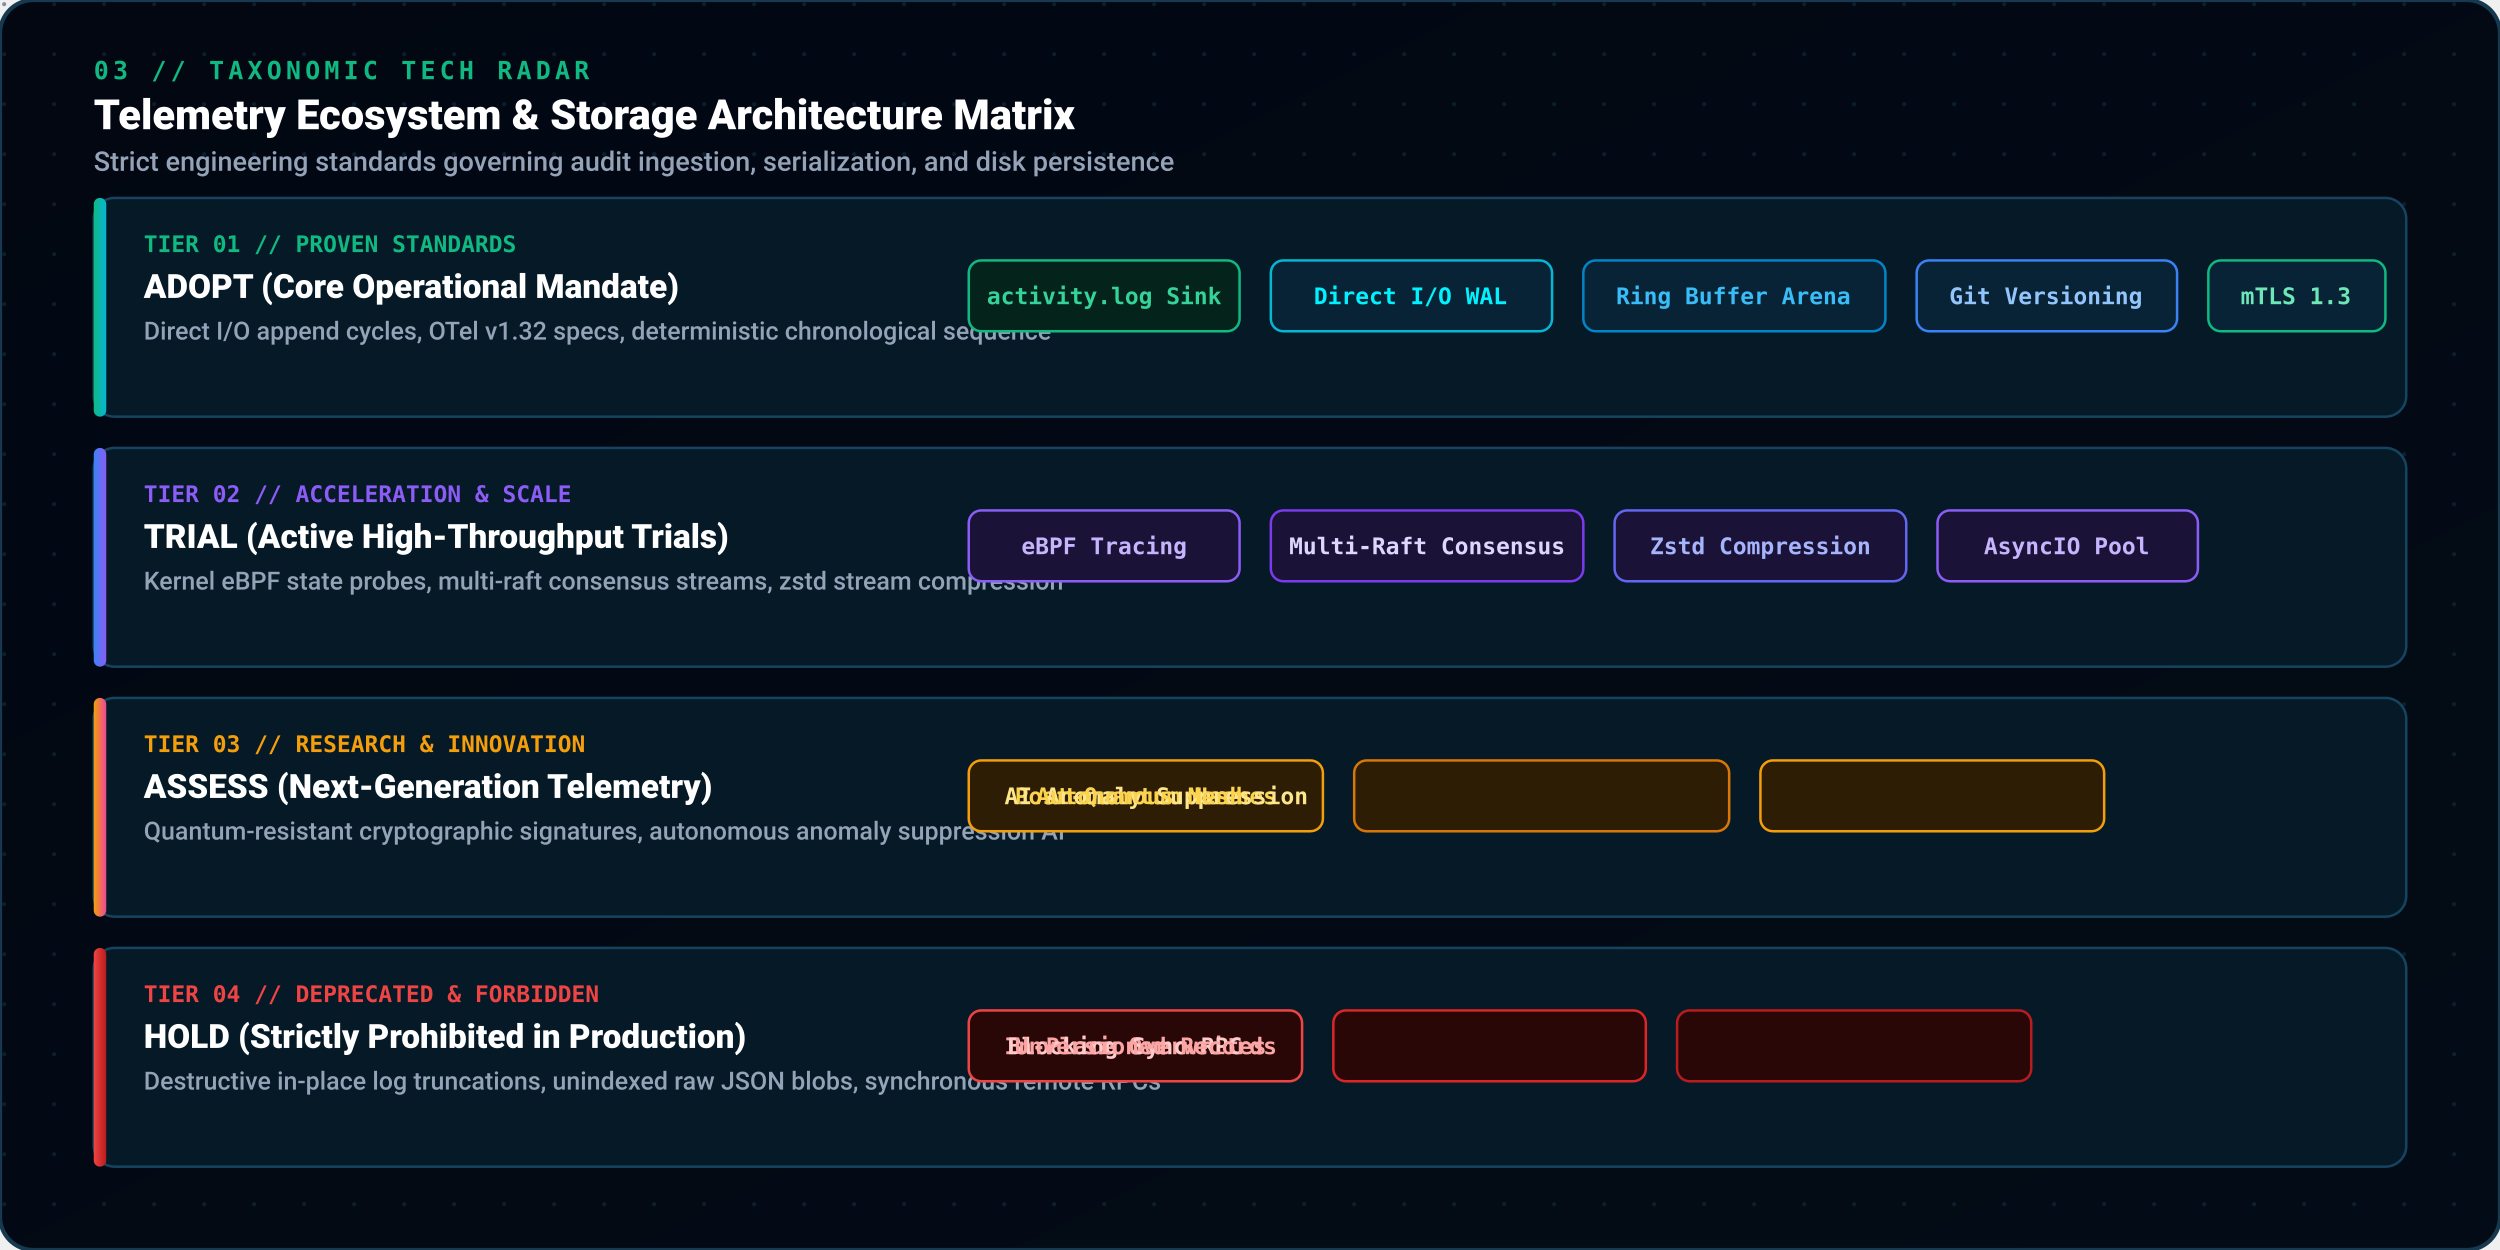
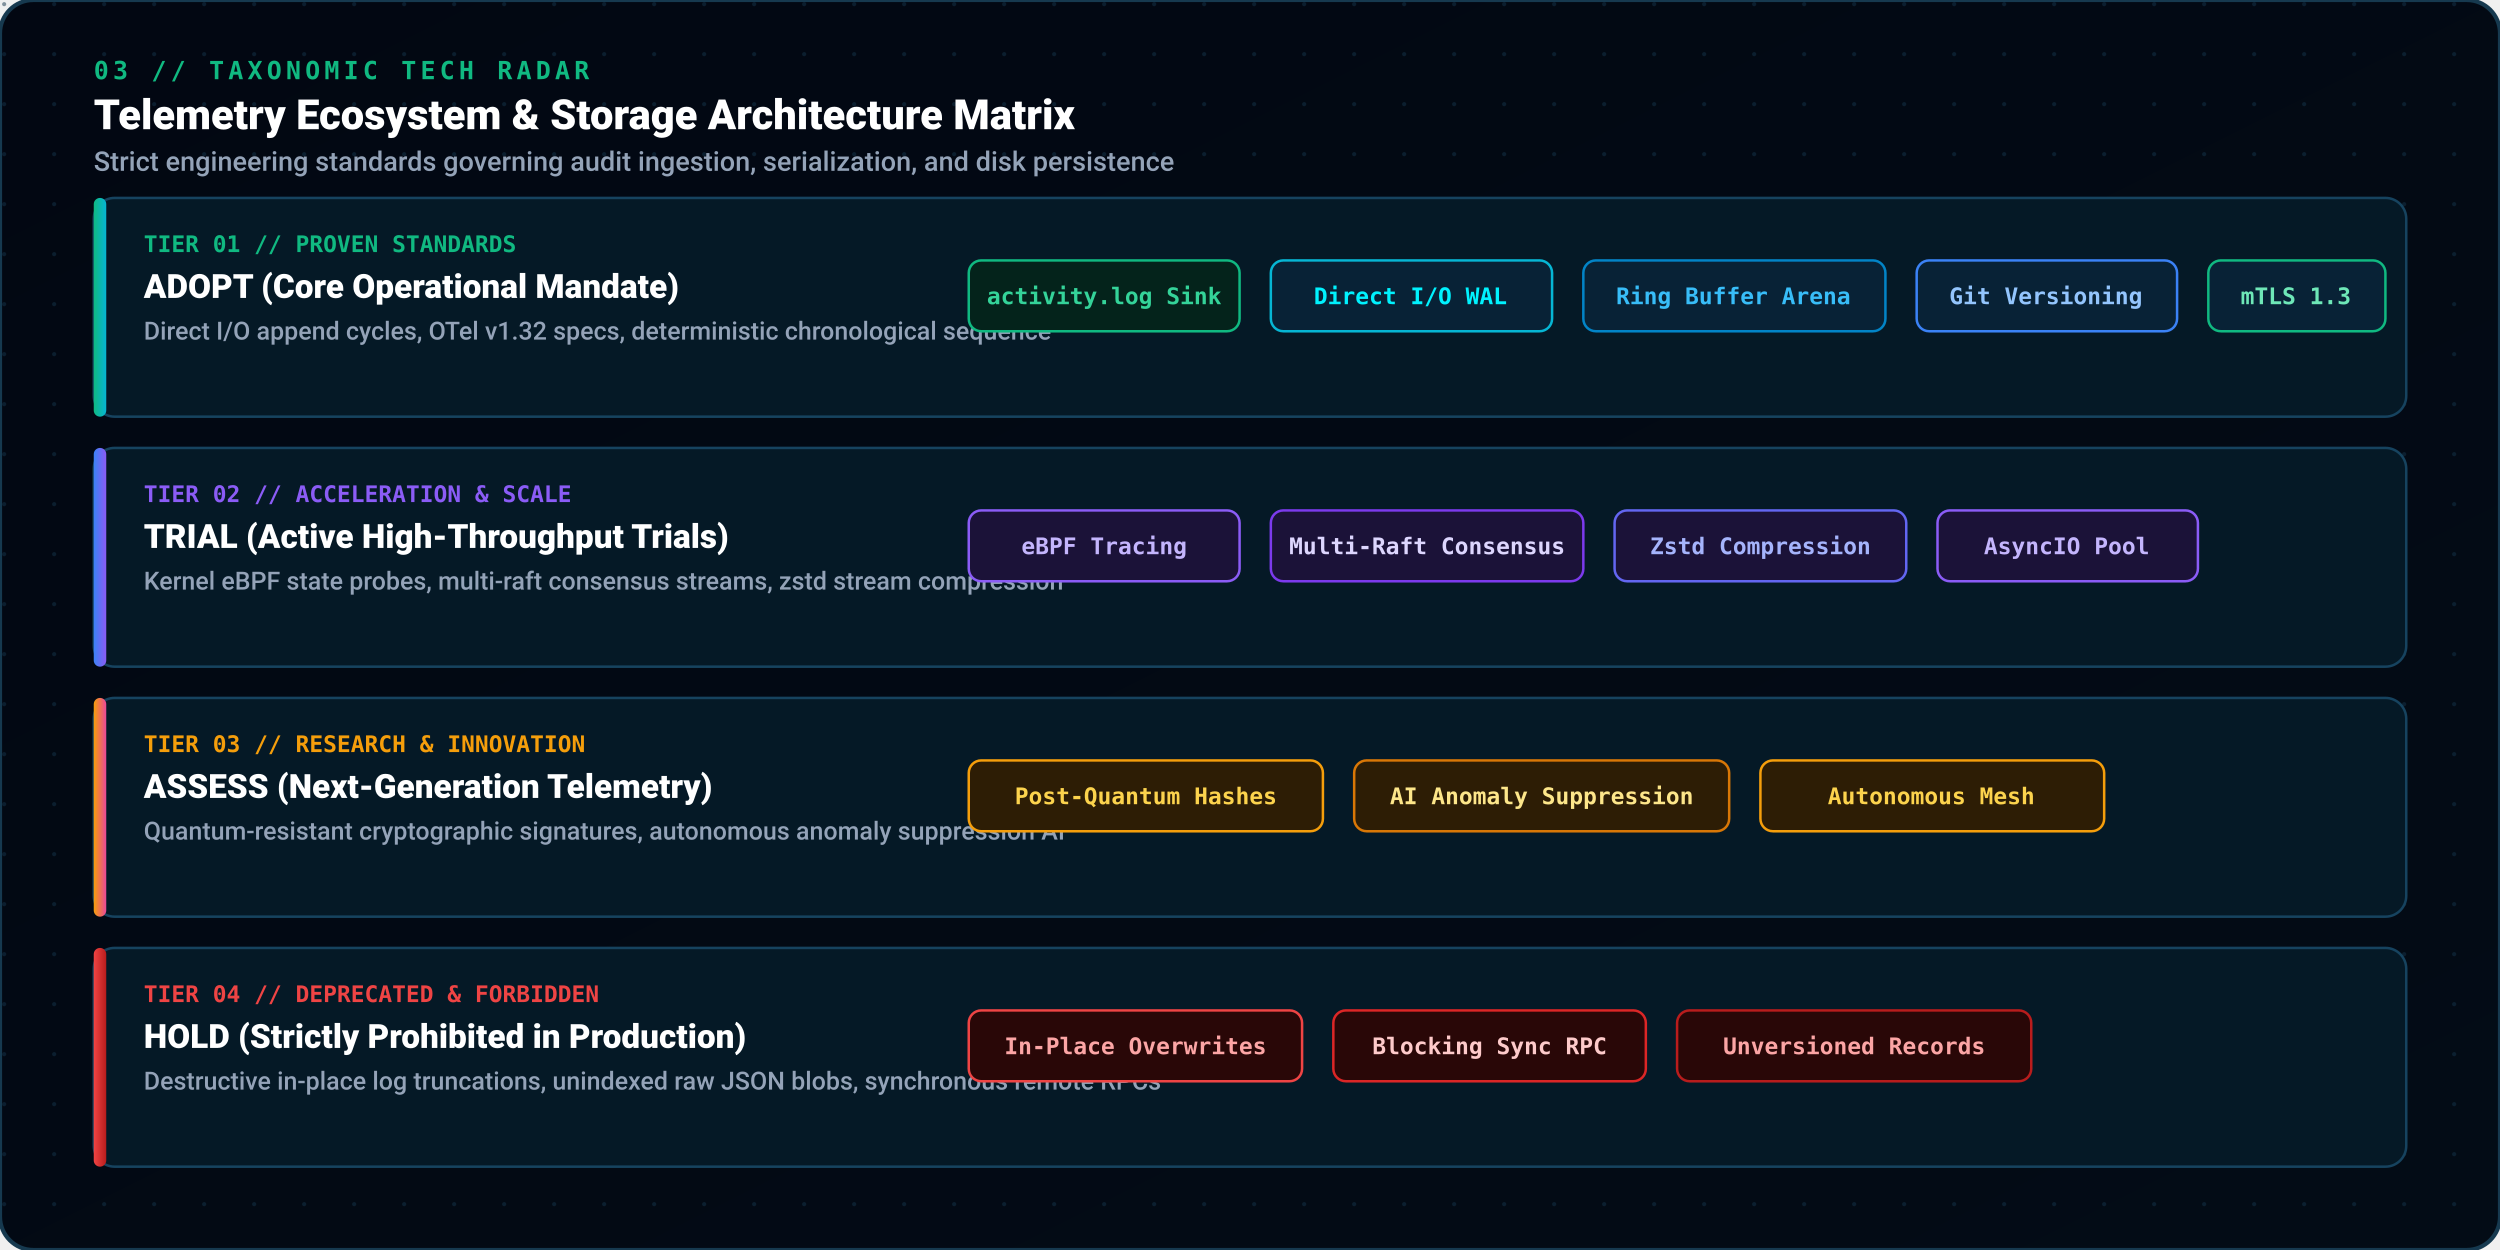
<svg xmlns="http://www.w3.org/2000/svg" viewBox="0 0 1200 600" width="100%" height="100%">
  <defs>
    <linearGradient id="radarBg" x1="0%" y1="0%" x2="100%" y2="100%">
      <stop offset="0%" stop-color="#020712" />
      <stop offset="100%" stop-color="#030c16" />
    </linearGradient>
    <linearGradient id="tierAdopt" x1="0%" y1="0%" x2="100%" y2="0%">
      <stop offset="0%" stop-color="#10B981" />
      <stop offset="100%" stop-color="#06B6D4" />
    </linearGradient>
    <linearGradient id="tierTrial" x1="0%" y1="0%" x2="100%" y2="0%">
      <stop offset="0%" stop-color="#3B82F6" />
      <stop offset="100%" stop-color="#8B5CF6" />
    </linearGradient>
    <linearGradient id="tierAssess" x1="0%" y1="0%" x2="100%" y2="0%">
      <stop offset="0%" stop-color="#F59E0B" />
      <stop offset="100%" stop-color="#EC4899" />
    </linearGradient>
    <linearGradient id="tierHold" x1="0%" y1="0%" x2="100%" y2="0%">
      <stop offset="0%" stop-color="#EF4444" />
      <stop offset="100%" stop-color="#B91C1C" />
    </linearGradient>
    <pattern id="radarGrid" width="24" height="24" patternUnits="userSpaceOnUse">
      <circle cx="2" cy="2" r="1" fill="#13334a" opacity="0.5" />
    </pattern>
  </defs>
  <style>
    .font-h { font-family: -apple-system, BlinkMacSystemFont, 'Segoe UI', Roboto, sans-serif; font-weight: 800; }
    .font-c { font-family: 'JetBrains Mono', 'Fira Code', monospace; }
    .font-b { font-family: -apple-system, BlinkMacSystemFont, 'Segoe UI', Roboto, sans-serif; font-weight: 500; }
  </style>
  <rect width="1200" height="600" rx="16" fill="url(#radarBg)" stroke="#16394f" stroke-width="2" />
  <rect width="1200" height="600" fill="url(#radarGrid)" />
  <g transform="translate(45, 38)">
    <text x="0" y="0" fill="#10B981" class="font-c" font-size="12" font-weight="700" letter-spacing="2">03 // TAXONOMIC TECH RADAR</text>
    <text x="0" y="24" fill="#FFFFFF" class="font-h" font-size="20">Telemetry Ecosystem &amp; Storage Architecture Matrix</text>
    <text x="0" y="44" fill="#94A3B8" class="font-b" font-size="13">Strict engineering standards governing audit ingestion, serialization, and disk persistence</text>
  </g>
  <g transform="translate(45, 95)">
    <rect width="1110" height="105" rx="10" fill="#051926" stroke="#16435f" stroke-width="1.2" />
    <rect x="0" y="0" width="6" height="105" rx="3" fill="url(#tierAdopt)" />
    <text x="24" y="26" fill="#10B981" class="font-c" font-size="11" font-weight="800">TIER 01 // PROVEN STANDARDS</text>
    <text x="24" y="48" fill="#FFFFFF" class="font-h" font-size="16">ADOPT (Core Operational Mandate)</text>
    <text x="24" y="68" fill="#94A3B8" class="font-b" font-size="12">Direct I/O append cycles, OTel v1.32 specs, deterministic chronological sequence</text>
    <g transform="translate(420, 30)">
      <rect x="0" y="0" width="130" height="34" rx="6" fill="#04231b" stroke="#10b981" stroke-width="1.2" />
      <text x="65" y="21" fill="#34D399" class="font-c" font-size="11" font-weight="700" text-anchor="middle">activity.log Sink</text>
      <rect x="145" y="0" width="135" height="34" rx="6" fill="#082236" stroke="#06b6d4" stroke-width="1.2" />
      <text x="212" y="21" fill="#00F2FE" class="font-c" font-size="11" font-weight="700" text-anchor="middle">Direct I/O WAL</text>
      <rect x="295" y="0" width="145" height="34" rx="6" fill="#082236" stroke="#0284c7" stroke-width="1.2" />
      <text x="367" y="21" fill="#38BDF8" class="font-c" font-size="11" font-weight="700" text-anchor="middle">Ring Buffer Arena</text>
      <rect x="455" y="0" width="125" height="34" rx="6" fill="#082236" stroke="#3b82f6" stroke-width="1.2" />
      <text x="517" y="21" fill="#93C5FD" class="font-c" font-size="11" font-weight="700" text-anchor="middle">Git Versioning</text>
      <rect x="595" y="0" width="85" height="34" rx="6" fill="#082236" stroke="#10b981" stroke-width="1.2" />
      <text x="637" y="21" fill="#6EE7B7" class="font-c" font-size="11" font-weight="700" text-anchor="middle">mTLS 1.3</text>
    </g>
  </g>
  <g transform="translate(45, 215)">
    <rect width="1110" height="105" rx="10" fill="#051926" stroke="#16435f" stroke-width="1.2" />
    <rect x="0" y="0" width="6" height="105" rx="3" fill="url(#tierTrial)" />
    <text x="24" y="26" fill="#8B5CF6" class="font-c" font-size="11" font-weight="800">TIER 02 // ACCELERATION &amp; SCALE</text>
    <text x="24" y="48" fill="#FFFFFF" class="font-h" font-size="16">TRIAL (Active High-Throughput Trials)</text>
    <text x="24" y="68" fill="#94A3B8" class="font-b" font-size="12">Kernel eBPF state probes, multi-raft consensus streams, zstd stream compression</text>
    <g transform="translate(420, 30)">
      <rect x="0" y="0" width="130" height="34" rx="6" fill="#1b1238" stroke="#8b5cf6" stroke-width="1.2" />
      <text x="65" y="21" fill="#C4B5FD" class="font-c" font-size="11" font-weight="700" text-anchor="middle">eBPF Tracing</text>
      <rect x="145" y="0" width="150" height="34" rx="6" fill="#1b1238" stroke="#7c3aed" stroke-width="1.2" />
      <text x="220" y="21" fill="#DDD6FE" class="font-c" font-size="11" font-weight="700" text-anchor="middle">Multi-Raft Consensus</text>
      <rect x="310" y="0" width="140" height="34" rx="6" fill="#1b1238" stroke="#6366f1" stroke-width="1.2" />
      <text x="380" y="21" fill="#A5B4FC" class="font-c" font-size="11" font-weight="700" text-anchor="middle">Zstd Compression</text>
      <rect x="465" y="0" width="125" height="34" rx="6" fill="#1b1238" stroke="#8b5cf6" stroke-width="1.2" />
      <text x="527" y="21" fill="#C4B5FD" class="font-c" font-size="11" font-weight="700" text-anchor="middle">AsyncIO Pool</text>
    </g>
  </g>
  <g transform="translate(45, 335)">
    <rect width="1110" height="105" rx="10" fill="#051926" stroke="#16435f" stroke-width="1.2" />
    <rect x="0" y="0" width="6" height="105" rx="3" fill="url(#tierAssess)" />
    <text x="24" y="26" fill="#F59E0B" class="font-c" font-size="11" font-weight="800">TIER 03 // RESEARCH &amp; INNOVATION</text>
    <text x="24" y="48" fill="#FFFFFF" class="font-h" font-size="16">ASSESS (Next-Generation Telemetry)</text>
    <text x="24" y="68" fill="#94A3B8" class="font-b" font-size="12">Quantum-resistant cryptographic signatures, autonomous anomaly suppression AI</text>
    <g transform="translate(420, 30)">
      <rect x="0" y="0" width="170" height="34" rx="6" fill="#2d1d05" stroke="#f59e0b" stroke-width="1.2" />
      <text x="85" y="21" fill="#FCD34D" class="font-c" font-size="11" font-weight="700" text-anchor="middle">Post-Quantum Hashes</text>
      <rect x="185" y="0" width="180" height="34" rx="6" fill="#2d1d05" stroke="#d97706" stroke-width="1.2" />
-       <text x="90" y="21" fill="#FDE68A" class="font-c" font-size="11" font-weight="700" text-anchor="middle">AI Anomaly Suppression</text>
+       <text x="275" y="21" fill="#FDE68A" class="font-c" font-size="11" font-weight="700" text-anchor="middle">AI Anomaly Suppression</text>
      <rect x="380" y="0" width="165" height="34" rx="6" fill="#2d1d05" stroke="#f59e0b" stroke-width="1.2" />
-       <text x="82" y="21" fill="#FCD34D" class="font-c" font-size="11" font-weight="700" text-anchor="middle">Autonomous Mesh</text>
+       <text x="462" y="21" fill="#FCD34D" class="font-c" font-size="11" font-weight="700" text-anchor="middle">Autonomous Mesh</text>
    </g>
  </g>
  <g transform="translate(45, 455)">
    <rect width="1110" height="105" rx="10" fill="#051926" stroke="#16435f" stroke-width="1.2" />
    <rect x="0" y="0" width="6" height="105" rx="3" fill="url(#tierHold)" />
    <text x="24" y="26" fill="#EF4444" class="font-c" font-size="11" font-weight="800">TIER 04 // DEPRECATED &amp; FORBIDDEN</text>
    <text x="24" y="48" fill="#FFFFFF" class="font-h" font-size="16">HOLD (Strictly Prohibited in Production)</text>
    <text x="24" y="68" fill="#94A3B8" class="font-b" font-size="12">Destructive in-place log truncations, unindexed raw JSON blobs, synchronous remote RPCs</text>
    <g transform="translate(420, 30)">
      <rect x="0" y="0" width="160" height="34" rx="6" fill="#290707" stroke="#ef4444" stroke-width="1.2" />
      <text x="80" y="21" fill="#FCA5A5" class="font-c" font-size="11" font-weight="700" text-anchor="middle">In-Place Overwrites</text>
      <rect x="175" y="0" width="150" height="34" rx="6" fill="#290707" stroke="#dc2626" stroke-width="1.2" />
-       <text x="75" y="21" fill="#FECACA" class="font-c" font-size="11" font-weight="700" text-anchor="middle">Blocking Sync RPC</text>
+       <text x="250" y="21" fill="#FECACA" class="font-c" font-size="11" font-weight="700" text-anchor="middle">Blocking Sync RPC</text>
      <rect x="340" y="0" width="170" height="34" rx="6" fill="#290707" stroke="#b91c1c" stroke-width="1.2" />
-       <text x="85" y="21" fill="#FCA5A5" class="font-c" font-size="11" font-weight="700" text-anchor="middle">Unversioned Records</text>
+       <text x="425" y="21" fill="#FCA5A5" class="font-c" font-size="11" font-weight="700" text-anchor="middle">Unversioned Records</text>
    </g>
  </g>
</svg>
